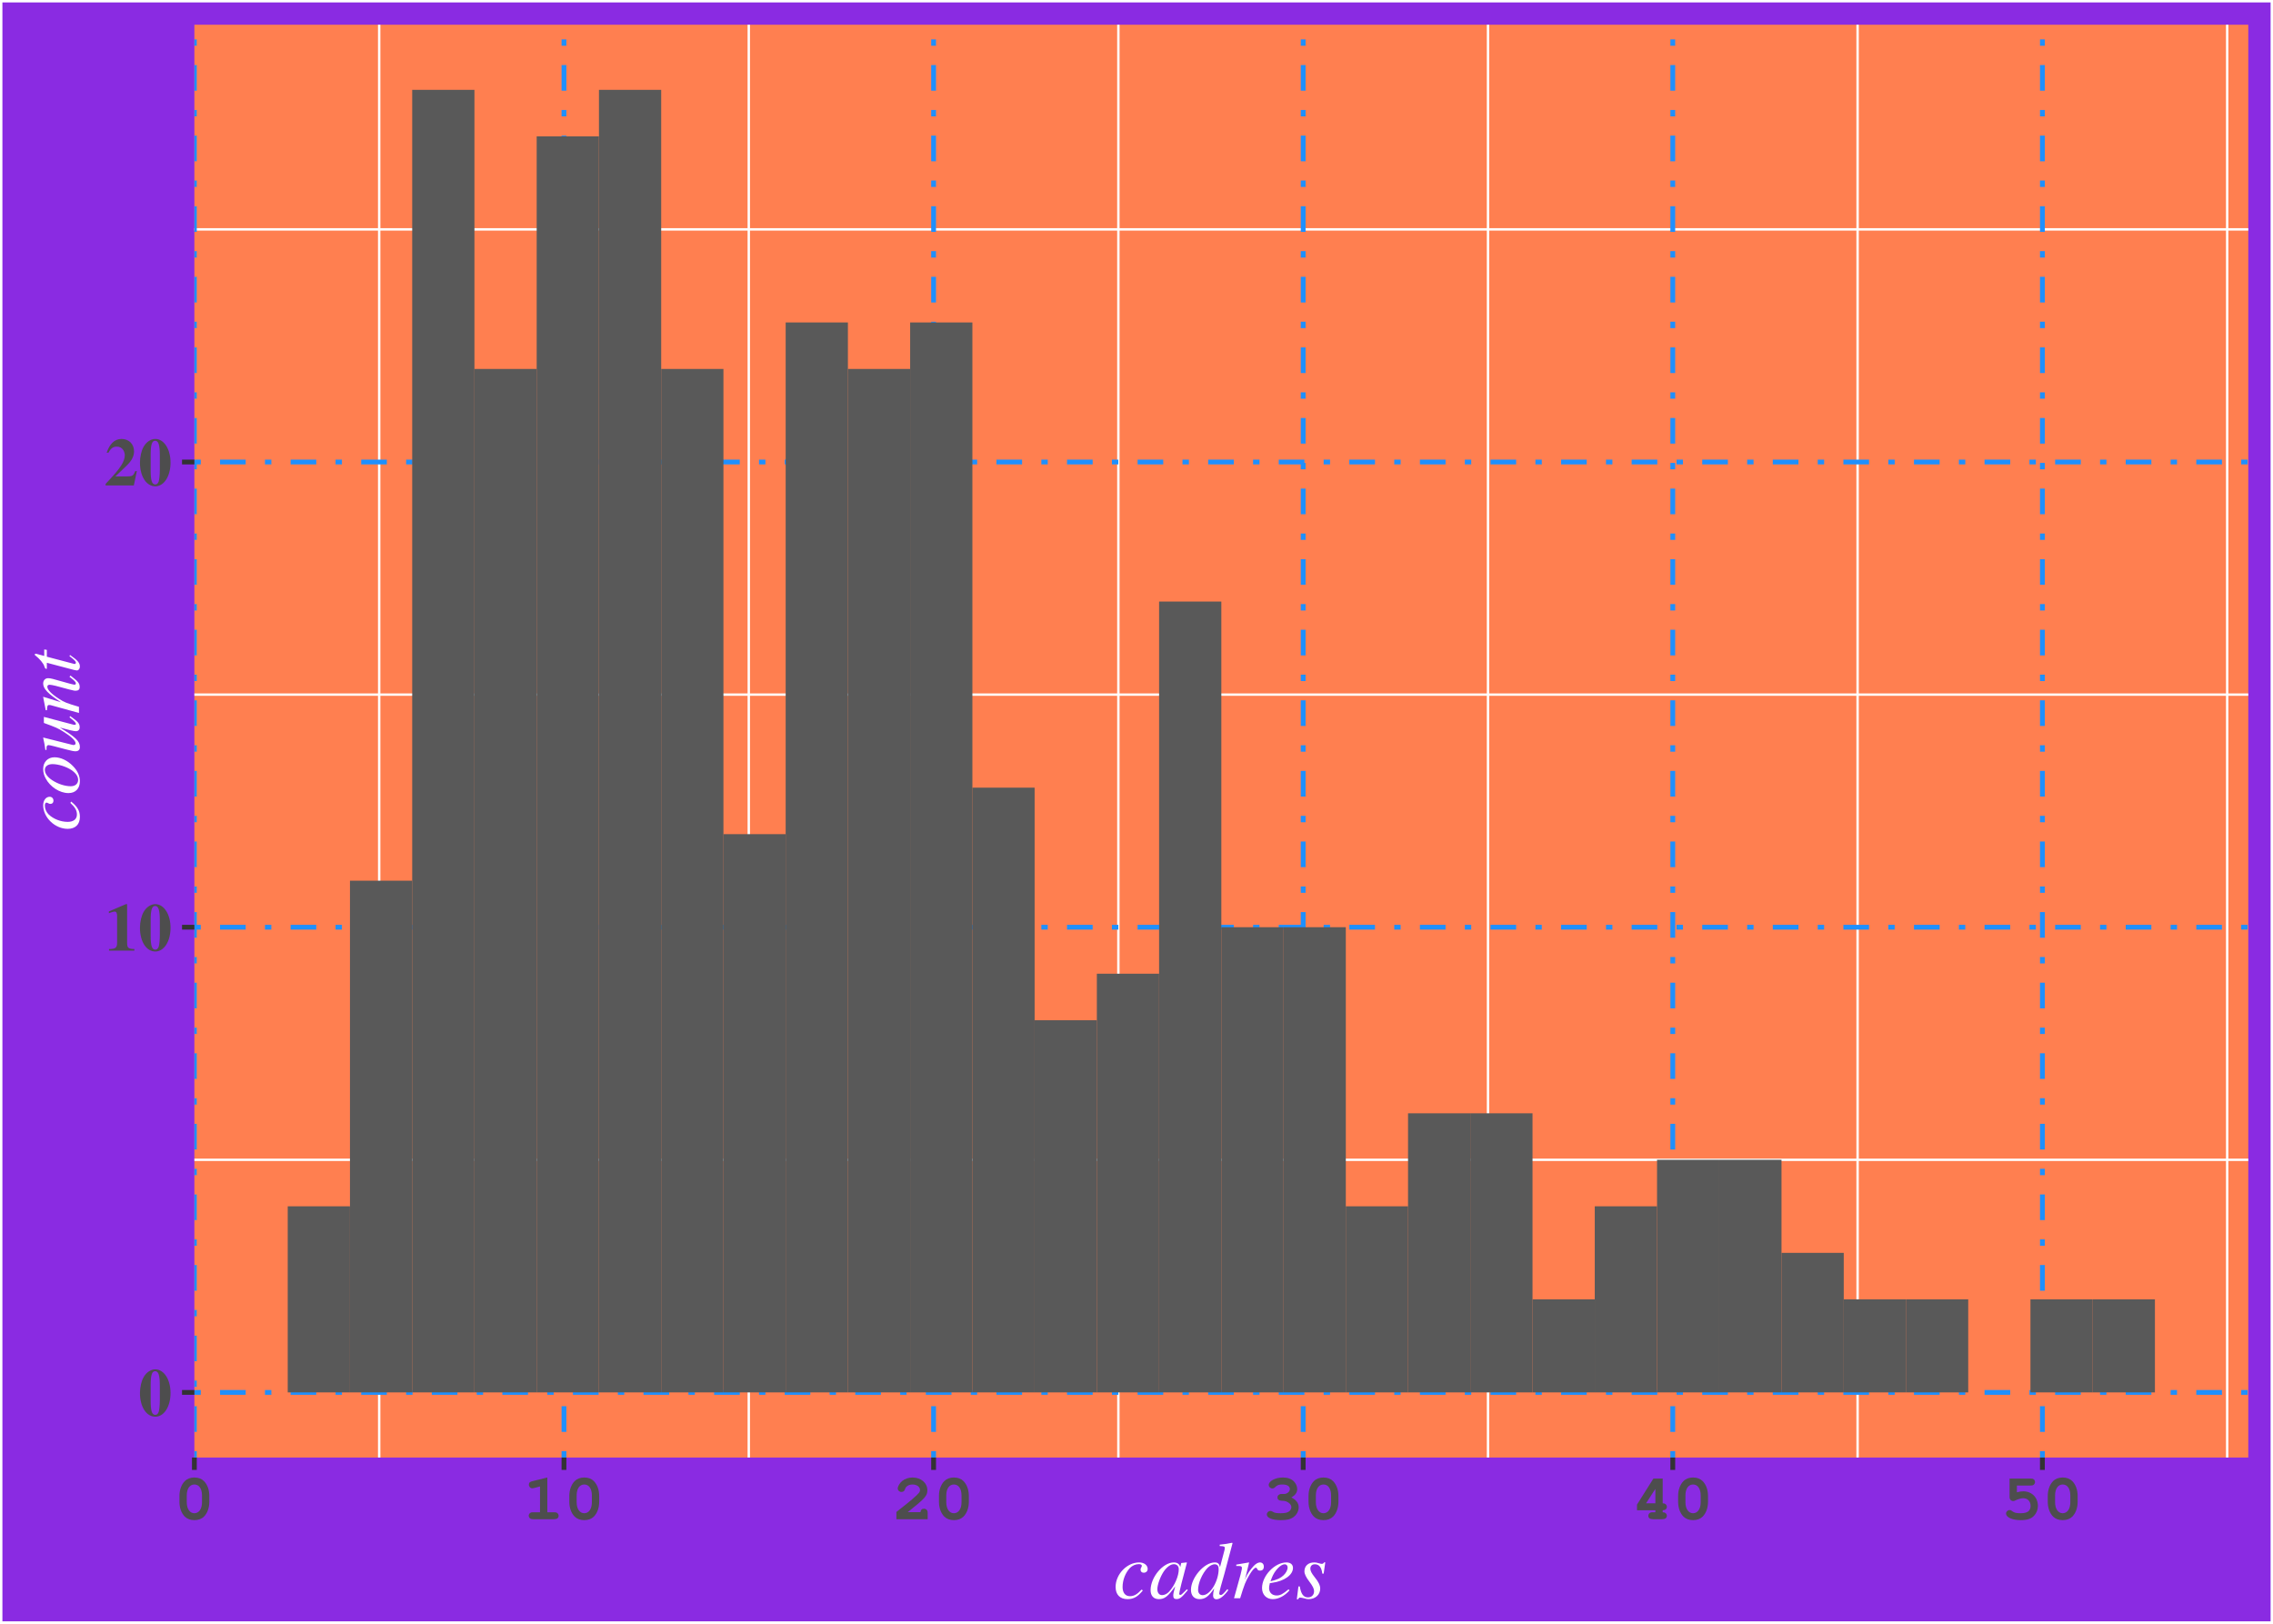
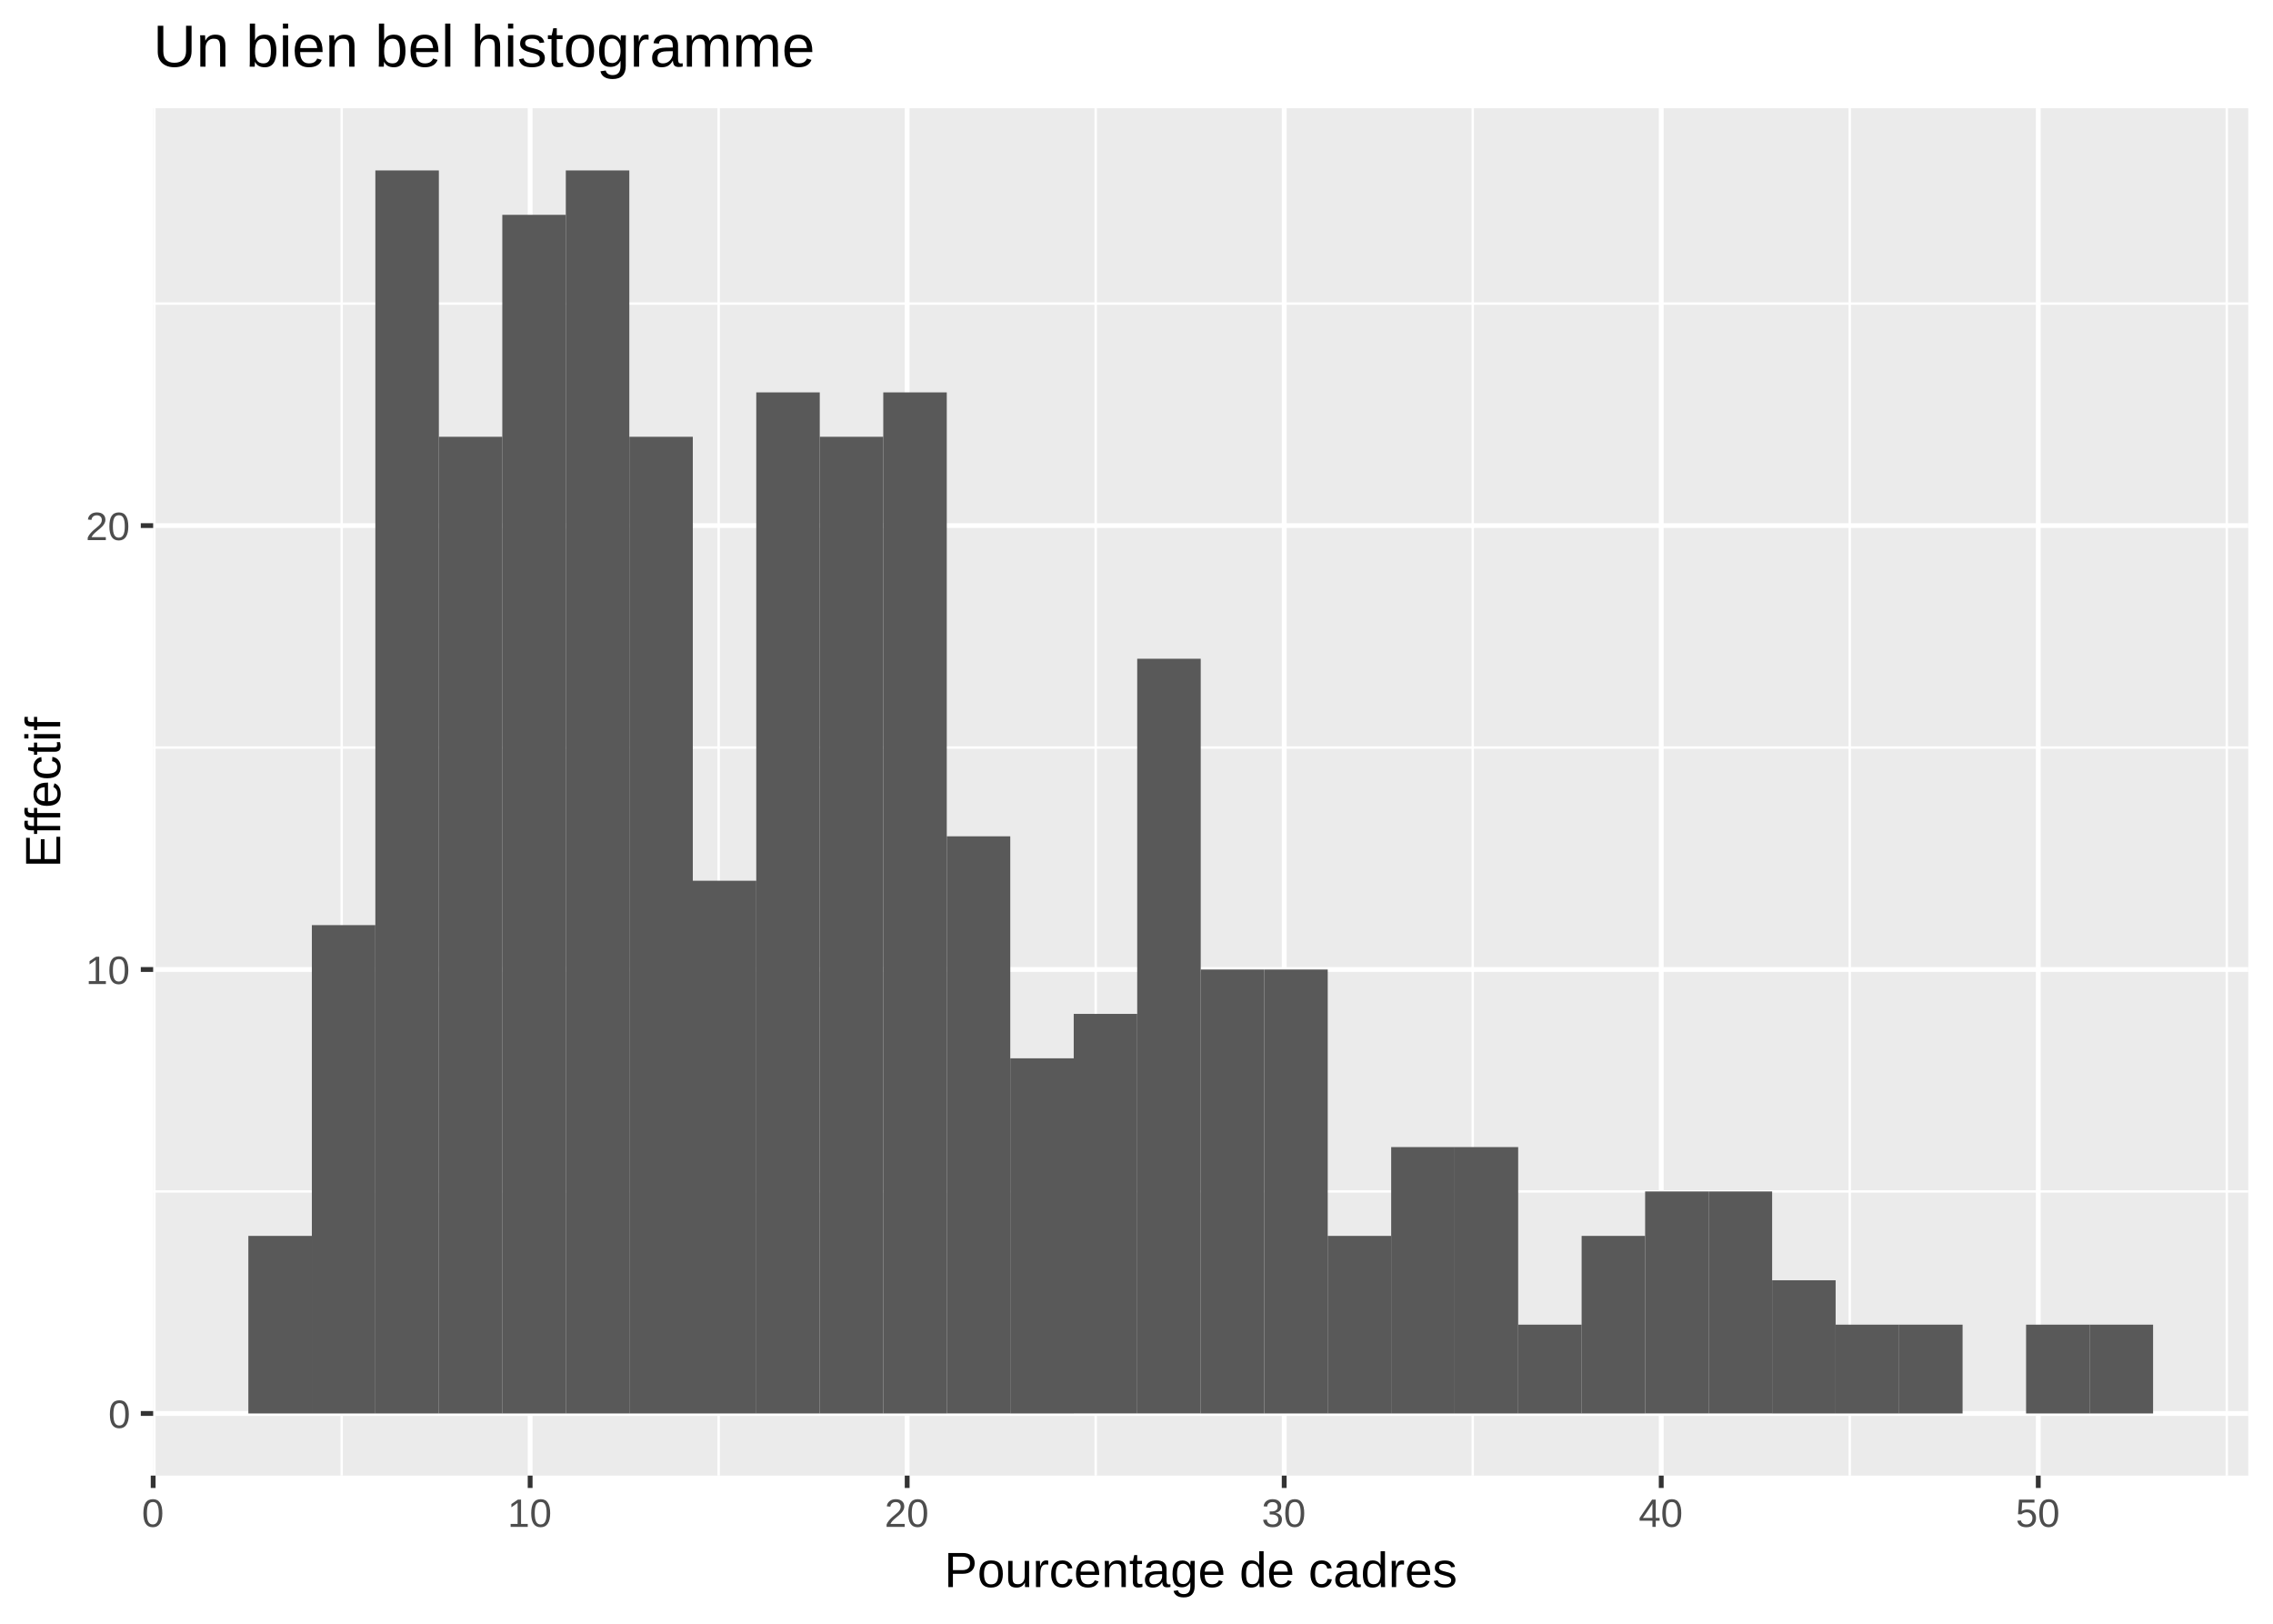
<svg xmlns="http://www.w3.org/2000/svg" viewBox="0 0 504.00 360.00">
  <defs>
    <style type="text/css">
    line, polyline, path, rect, circle {
      fill: none;
      stroke: #000000;
      stroke-linecap: round;
      stroke-linejoin: round;
      stroke-miterlimit: 10.00;
    }
  </style>
  </defs>
  <rect width="100%" height="100%" style="stroke: none; fill: #FFFFFF;" />
-   <rect x="0.00" y="0.00" width="504.00" height="360.00" style="stroke-width: 1.07; stroke: #FFFFFF; fill: #8A2BE2;" />
+   <rect x="0.00" y="0.00" width="504.00" height="360.00" style="stroke-width: 1.07; stroke: #FFFFFF; fill: #FFFFFF;" />
  <defs>
-     <clipPath id="cpNDMuMTAxOHw0OTguNTIxfDMyMy4xNDh8NS40Nzk0NQ==">
-       <rect x="43.10" y="5.48" width="455.42" height="317.67" />
+     <clipPath id="cpMzMuOTU2Mnw0OTguNTIxfDMyNy4xNTd8MjQuMDA3Mw==">
+       <rect x="33.96" y="24.01" width="464.56" height="303.15" />
    </clipPath>
  </defs>
-   <rect x="43.10" y="5.48" width="455.42" height="317.67" style="stroke-width: 1.07; stroke: none; fill: #FF7F50;" clip-path="url(#cpNDMuMTAxOHw0OTguNTIxfDMyMy4xNDh8NS40Nzk0NQ==)" />
-   <polyline points="43.10,257.14 498.52,257.14 " style="stroke-width: 0.53; stroke: #FFFFFF; stroke-linecap: butt;" clip-path="url(#cpNDMuMTAxOHw0OTguNTIxfDMyMy4xNDh8NS40Nzk0NQ==)" />
-   <polyline points="43.10,154.00 498.52,154.00 " style="stroke-width: 0.53; stroke: #FFFFFF; stroke-linecap: butt;" clip-path="url(#cpNDMuMTAxOHw0OTguNTIxfDMyMy4xNDh8NS40Nzk0NQ==)" />
-   <polyline points="43.10,50.86 498.52,50.86 " style="stroke-width: 0.53; stroke: #FFFFFF; stroke-linecap: butt;" clip-path="url(#cpNDMuMTAxOHw0OTguNTIxfDMyMy4xNDh8NS40Nzk0NQ==)" />
-   <polyline points="84.08,323.15 84.08,5.48 " style="stroke-width: 0.53; stroke: #FFFFFF; stroke-linecap: butt;" clip-path="url(#cpNDMuMTAxOHw0OTguNTIxfDMyMy4xNDh8NS40Nzk0NQ==)" />
-   <polyline points="166.03,323.15 166.03,5.48 " style="stroke-width: 0.53; stroke: #FFFFFF; stroke-linecap: butt;" clip-path="url(#cpNDMuMTAxOHw0OTguNTIxfDMyMy4xNDh8NS40Nzk0NQ==)" />
-   <polyline points="247.98,323.15 247.98,5.48 " style="stroke-width: 0.53; stroke: #FFFFFF; stroke-linecap: butt;" clip-path="url(#cpNDMuMTAxOHw0OTguNTIxfDMyMy4xNDh8NS40Nzk0NQ==)" />
-   <polyline points="329.94,323.15 329.94,5.48 " style="stroke-width: 0.53; stroke: #FFFFFF; stroke-linecap: butt;" clip-path="url(#cpNDMuMTAxOHw0OTguNTIxfDMyMy4xNDh8NS40Nzk0NQ==)" />
-   <polyline points="411.89,323.15 411.89,5.48 " style="stroke-width: 0.53; stroke: #FFFFFF; stroke-linecap: butt;" clip-path="url(#cpNDMuMTAxOHw0OTguNTIxfDMyMy4xNDh8NS40Nzk0NQ==)" />
-   <polyline points="493.84,323.15 493.84,5.48 " style="stroke-width: 0.53; stroke: #FFFFFF; stroke-linecap: butt;" clip-path="url(#cpNDMuMTAxOHw0OTguNTIxfDMyMy4xNDh8NS40Nzk0NQ==)" />
-   <polyline points="43.10,308.71 498.52,308.71 " style="stroke-width: 1.07; stroke: #1E90FF; stroke-dasharray: 1.42,4.27,5.69,4.27; stroke-linecap: butt;" clip-path="url(#cpNDMuMTAxOHw0OTguNTIxfDMyMy4xNDh8NS40Nzk0NQ==)" />
-   <polyline points="43.10,205.57 498.52,205.57 " style="stroke-width: 1.07; stroke: #1E90FF; stroke-dasharray: 1.42,4.27,5.69,4.27; stroke-linecap: butt;" clip-path="url(#cpNDMuMTAxOHw0OTguNTIxfDMyMy4xNDh8NS40Nzk0NQ==)" />
-   <polyline points="43.10,102.43 498.52,102.43 " style="stroke-width: 1.07; stroke: #1E90FF; stroke-dasharray: 1.42,4.27,5.69,4.27; stroke-linecap: butt;" clip-path="url(#cpNDMuMTAxOHw0OTguNTIxfDMyMy4xNDh8NS40Nzk0NQ==)" />
-   <polyline points="43.10,323.15 43.10,5.48 " style="stroke-width: 1.07; stroke: #1E90FF; stroke-dasharray: 1.42,4.27,5.69,4.27; stroke-linecap: butt;" clip-path="url(#cpNDMuMTAxOHw0OTguNTIxfDMyMy4xNDh8NS40Nzk0NQ==)" />
-   <polyline points="125.05,323.15 125.05,5.48 " style="stroke-width: 1.07; stroke: #1E90FF; stroke-dasharray: 1.42,4.27,5.69,4.27; stroke-linecap: butt;" clip-path="url(#cpNDMuMTAxOHw0OTguNTIxfDMyMy4xNDh8NS40Nzk0NQ==)" />
-   <polyline points="207.01,323.15 207.01,5.48 " style="stroke-width: 1.07; stroke: #1E90FF; stroke-dasharray: 1.42,4.27,5.69,4.27; stroke-linecap: butt;" clip-path="url(#cpNDMuMTAxOHw0OTguNTIxfDMyMy4xNDh8NS40Nzk0NQ==)" />
-   <polyline points="288.96,323.15 288.96,5.48 " style="stroke-width: 1.07; stroke: #1E90FF; stroke-dasharray: 1.42,4.27,5.69,4.27; stroke-linecap: butt;" clip-path="url(#cpNDMuMTAxOHw0OTguNTIxfDMyMy4xNDh8NS40Nzk0NQ==)" />
-   <polyline points="370.91,323.15 370.91,5.48 " style="stroke-width: 1.07; stroke: #1E90FF; stroke-dasharray: 1.42,4.27,5.69,4.27; stroke-linecap: butt;" clip-path="url(#cpNDMuMTAxOHw0OTguNTIxfDMyMy4xNDh8NS40Nzk0NQ==)" />
-   <polyline points="452.87,323.15 452.87,5.48 " style="stroke-width: 1.07; stroke: #1E90FF; stroke-dasharray: 1.42,4.27,5.69,4.27; stroke-linecap: butt;" clip-path="url(#cpNDMuMTAxOHw0OTguNTIxfDMyMy4xNDh8NS40Nzk0NQ==)" />
-   <rect x="63.80" y="267.45" width="13.80" height="41.26" style="stroke-width: 1.07; stroke: none; stroke-linecap: butt; fill: #595959;" clip-path="url(#cpNDMuMTAxOHw0OTguNTIxfDMyMy4xNDh8NS40Nzk0NQ==)" />
-   <rect x="77.60" y="195.26" width="13.80" height="113.45" style="stroke-width: 1.07; stroke: none; stroke-linecap: butt; fill: #595959;" clip-path="url(#cpNDMuMTAxOHw0OTguNTIxfDMyMy4xNDh8NS40Nzk0NQ==)" />
-   <rect x="91.40" y="19.92" width="13.80" height="288.79" style="stroke-width: 1.07; stroke: none; stroke-linecap: butt; fill: #595959;" clip-path="url(#cpNDMuMTAxOHw0OTguNTIxfDMyMy4xNDh8NS40Nzk0NQ==)" />
-   <rect x="105.20" y="81.80" width="13.80" height="226.91" style="stroke-width: 1.07; stroke: none; stroke-linecap: butt; fill: #595959;" clip-path="url(#cpNDMuMTAxOHw0OTguNTIxfDMyMy4xNDh8NS40Nzk0NQ==)" />
-   <rect x="119.00" y="30.23" width="13.80" height="278.48" style="stroke-width: 1.07; stroke: none; stroke-linecap: butt; fill: #595959;" clip-path="url(#cpNDMuMTAxOHw0OTguNTIxfDMyMy4xNDh8NS40Nzk0NQ==)" />
-   <rect x="132.81" y="19.92" width="13.80" height="288.79" style="stroke-width: 1.07; stroke: none; stroke-linecap: butt; fill: #595959;" clip-path="url(#cpNDMuMTAxOHw0OTguNTIxfDMyMy4xNDh8NS40Nzk0NQ==)" />
-   <rect x="146.61" y="81.80" width="13.80" height="226.91" style="stroke-width: 1.07; stroke: none; stroke-linecap: butt; fill: #595959;" clip-path="url(#cpNDMuMTAxOHw0OTguNTIxfDMyMy4xNDh8NS40Nzk0NQ==)" />
-   <rect x="160.41" y="184.94" width="13.80" height="123.77" style="stroke-width: 1.07; stroke: none; stroke-linecap: butt; fill: #595959;" clip-path="url(#cpNDMuMTAxOHw0OTguNTIxfDMyMy4xNDh8NS40Nzk0NQ==)" />
-   <rect x="174.21" y="71.49" width="13.80" height="237.22" style="stroke-width: 1.07; stroke: none; stroke-linecap: butt; fill: #595959;" clip-path="url(#cpNDMuMTAxOHw0OTguNTIxfDMyMy4xNDh8NS40Nzk0NQ==)" />
-   <rect x="188.01" y="81.80" width="13.80" height="226.91" style="stroke-width: 1.07; stroke: none; stroke-linecap: butt; fill: #595959;" clip-path="url(#cpNDMuMTAxOHw0OTguNTIxfDMyMy4xNDh8NS40Nzk0NQ==)" />
-   <rect x="201.81" y="71.49" width="13.80" height="237.22" style="stroke-width: 1.07; stroke: none; stroke-linecap: butt; fill: #595959;" clip-path="url(#cpNDMuMTAxOHw0OTguNTIxfDMyMy4xNDh8NS40Nzk0NQ==)" />
-   <rect x="215.61" y="174.63" width="13.80" height="134.08" style="stroke-width: 1.07; stroke: none; stroke-linecap: butt; fill: #595959;" clip-path="url(#cpNDMuMTAxOHw0OTguNTIxfDMyMy4xNDh8NS40Nzk0NQ==)" />
-   <rect x="229.41" y="226.20" width="13.80" height="82.51" style="stroke-width: 1.07; stroke: none; stroke-linecap: butt; fill: #595959;" clip-path="url(#cpNDMuMTAxOHw0OTguNTIxfDMyMy4xNDh8NS40Nzk0NQ==)" />
-   <rect x="243.21" y="215.88" width="13.80" height="92.83" style="stroke-width: 1.07; stroke: none; stroke-linecap: butt; fill: #595959;" clip-path="url(#cpNDMuMTAxOHw0OTguNTIxfDMyMy4xNDh8NS40Nzk0NQ==)" />
-   <rect x="257.01" y="133.37" width="13.80" height="175.34" style="stroke-width: 1.07; stroke: none; stroke-linecap: butt; fill: #595959;" clip-path="url(#cpNDMuMTAxOHw0OTguNTIxfDMyMy4xNDh8NS40Nzk0NQ==)" />
-   <rect x="270.81" y="205.57" width="13.80" height="103.14" style="stroke-width: 1.07; stroke: none; stroke-linecap: butt; fill: #595959;" clip-path="url(#cpNDMuMTAxOHw0OTguNTIxfDMyMy4xNDh8NS40Nzk0NQ==)" />
-   <rect x="284.61" y="205.57" width="13.80" height="103.14" style="stroke-width: 1.07; stroke: none; stroke-linecap: butt; fill: #595959;" clip-path="url(#cpNDMuMTAxOHw0OTguNTIxfDMyMy4xNDh8NS40Nzk0NQ==)" />
-   <rect x="298.41" y="267.45" width="13.80" height="41.26" style="stroke-width: 1.07; stroke: none; stroke-linecap: butt; fill: #595959;" clip-path="url(#cpNDMuMTAxOHw0OTguNTIxfDMyMy4xNDh8NS40Nzk0NQ==)" />
-   <rect x="312.21" y="246.83" width="13.80" height="61.88" style="stroke-width: 1.07; stroke: none; stroke-linecap: butt; fill: #595959;" clip-path="url(#cpNDMuMTAxOHw0OTguNTIxfDMyMy4xNDh8NS40Nzk0NQ==)" />
-   <rect x="326.01" y="246.83" width="13.80" height="61.88" style="stroke-width: 1.07; stroke: none; stroke-linecap: butt; fill: #595959;" clip-path="url(#cpNDMuMTAxOHw0OTguNTIxfDMyMy4xNDh8NS40Nzk0NQ==)" />
-   <rect x="339.81" y="288.08" width="13.80" height="20.63" style="stroke-width: 1.07; stroke: none; stroke-linecap: butt; fill: #595959;" clip-path="url(#cpNDMuMTAxOHw0OTguNTIxfDMyMy4xNDh8NS40Nzk0NQ==)" />
-   <rect x="353.61" y="267.45" width="13.80" height="41.26" style="stroke-width: 1.07; stroke: none; stroke-linecap: butt; fill: #595959;" clip-path="url(#cpNDMuMTAxOHw0OTguNTIxfDMyMy4xNDh8NS40Nzk0NQ==)" />
-   <rect x="367.42" y="257.14" width="13.80" height="51.57" style="stroke-width: 1.07; stroke: none; stroke-linecap: butt; fill: #595959;" clip-path="url(#cpNDMuMTAxOHw0OTguNTIxfDMyMy4xNDh8NS40Nzk0NQ==)" />
-   <rect x="381.22" y="257.14" width="13.80" height="51.57" style="stroke-width: 1.07; stroke: none; stroke-linecap: butt; fill: #595959;" clip-path="url(#cpNDMuMTAxOHw0OTguNTIxfDMyMy4xNDh8NS40Nzk0NQ==)" />
-   <rect x="395.02" y="277.77" width="13.80" height="30.94" style="stroke-width: 1.07; stroke: none; stroke-linecap: butt; fill: #595959;" clip-path="url(#cpNDMuMTAxOHw0OTguNTIxfDMyMy4xNDh8NS40Nzk0NQ==)" />
-   <rect x="408.82" y="288.08" width="13.80" height="20.63" style="stroke-width: 1.07; stroke: none; stroke-linecap: butt; fill: #595959;" clip-path="url(#cpNDMuMTAxOHw0OTguNTIxfDMyMy4xNDh8NS40Nzk0NQ==)" />
-   <rect x="422.62" y="288.08" width="13.80" height="20.63" style="stroke-width: 1.07; stroke: none; stroke-linecap: butt; fill: #595959;" clip-path="url(#cpNDMuMTAxOHw0OTguNTIxfDMyMy4xNDh8NS40Nzk0NQ==)" />
-   <rect x="436.42" y="308.71" width="13.80" height="0.00" style="stroke-width: 1.07; stroke: none; stroke-linecap: butt; fill: #595959;" clip-path="url(#cpNDMuMTAxOHw0OTguNTIxfDMyMy4xNDh8NS40Nzk0NQ==)" />
-   <rect x="450.22" y="288.08" width="13.80" height="20.63" style="stroke-width: 1.07; stroke: none; stroke-linecap: butt; fill: #595959;" clip-path="url(#cpNDMuMTAxOHw0OTguNTIxfDMyMy4xNDh8NS40Nzk0NQ==)" />
-   <rect x="464.02" y="288.08" width="13.80" height="20.63" style="stroke-width: 1.07; stroke: none; stroke-linecap: butt; fill: #595959;" clip-path="url(#cpNDMuMTAxOHw0OTguNTIxfDMyMy4xNDh8NS40Nzk0NQ==)" />
+   <rect x="33.96" y="24.01" width="464.56" height="303.15" style="stroke-width: 1.07; stroke: none; fill: #EBEBEB;" clip-path="url(#cpMzMuOTU2Mnw0OTguNTIxfDMyNy4xNTd8MjQuMDA3Mw==)" />
+   <polyline points="33.96,264.16 498.52,264.16 " style="stroke-width: 0.53; stroke: #FFFFFF; stroke-linecap: butt;" clip-path="url(#cpMzMuOTU2Mnw0OTguNTIxfDMyNy4xNTd8MjQuMDA3Mw==)" />
+   <polyline points="33.96,165.74 498.52,165.74 " style="stroke-width: 0.53; stroke: #FFFFFF; stroke-linecap: butt;" clip-path="url(#cpMzMuOTU2Mnw0OTguNTIxfDMyNy4xNTd8MjQuMDA3Mw==)" />
+   <polyline points="33.96,67.31 498.52,67.31 " style="stroke-width: 0.53; stroke: #FFFFFF; stroke-linecap: butt;" clip-path="url(#cpMzMuOTU2Mnw0OTguNTIxfDMyNy4xNTd8MjQuMDA3Mw==)" />
+   <polyline points="75.76,327.16 75.76,24.01 " style="stroke-width: 0.53; stroke: #FFFFFF; stroke-linecap: butt;" clip-path="url(#cpMzMuOTU2Mnw0OTguNTIxfDMyNy4xNTd8MjQuMDA3Mw==)" />
+   <polyline points="159.35,327.16 159.35,24.01 " style="stroke-width: 0.53; stroke: #FFFFFF; stroke-linecap: butt;" clip-path="url(#cpMzMuOTU2Mnw0OTguNTIxfDMyNy4xNTd8MjQuMDA3Mw==)" />
+   <polyline points="242.95,327.16 242.95,24.01 " style="stroke-width: 0.53; stroke: #FFFFFF; stroke-linecap: butt;" clip-path="url(#cpMzMuOTU2Mnw0OTguNTIxfDMyNy4xNTd8MjQuMDA3Mw==)" />
+   <polyline points="326.55,327.16 326.55,24.01 " style="stroke-width: 0.53; stroke: #FFFFFF; stroke-linecap: butt;" clip-path="url(#cpMzMuOTU2Mnw0OTguNTIxfDMyNy4xNTd8MjQuMDA3Mw==)" />
+   <polyline points="410.15,327.16 410.15,24.01 " style="stroke-width: 0.53; stroke: #FFFFFF; stroke-linecap: butt;" clip-path="url(#cpMzMuOTU2Mnw0OTguNTIxfDMyNy4xNTd8MjQuMDA3Mw==)" />
+   <polyline points="493.75,327.16 493.75,24.01 " style="stroke-width: 0.53; stroke: #FFFFFF; stroke-linecap: butt;" clip-path="url(#cpMzMuOTU2Mnw0OTguNTIxfDMyNy4xNTd8MjQuMDA3Mw==)" />
+   <polyline points="33.96,313.38 498.52,313.38 " style="stroke-width: 1.07; stroke: #FFFFFF; stroke-linecap: butt;" clip-path="url(#cpMzMuOTU2Mnw0OTguNTIxfDMyNy4xNTd8MjQuMDA3Mw==)" />
+   <polyline points="33.96,214.95 498.52,214.95 " style="stroke-width: 1.07; stroke: #FFFFFF; stroke-linecap: butt;" clip-path="url(#cpMzMuOTU2Mnw0OTguNTIxfDMyNy4xNTd8MjQuMDA3Mw==)" />
+   <polyline points="33.96,116.53 498.52,116.53 " style="stroke-width: 1.07; stroke: #FFFFFF; stroke-linecap: butt;" clip-path="url(#cpMzMuOTU2Mnw0OTguNTIxfDMyNy4xNTd8MjQuMDA3Mw==)" />
+   <polyline points="33.96,327.16 33.96,24.01 " style="stroke-width: 1.07; stroke: #FFFFFF; stroke-linecap: butt;" clip-path="url(#cpMzMuOTU2Mnw0OTguNTIxfDMyNy4xNTd8MjQuMDA3Mw==)" />
+   <polyline points="117.55,327.16 117.55,24.01 " style="stroke-width: 1.07; stroke: #FFFFFF; stroke-linecap: butt;" clip-path="url(#cpMzMuOTU2Mnw0OTguNTIxfDMyNy4xNTd8MjQuMDA3Mw==)" />
+   <polyline points="201.15,327.16 201.15,24.01 " style="stroke-width: 1.07; stroke: #FFFFFF; stroke-linecap: butt;" clip-path="url(#cpMzMuOTU2Mnw0OTguNTIxfDMyNy4xNTd8MjQuMDA3Mw==)" />
+   <polyline points="284.75,327.16 284.75,24.01 " style="stroke-width: 1.07; stroke: #FFFFFF; stroke-linecap: butt;" clip-path="url(#cpMzMuOTU2Mnw0OTguNTIxfDMyNy4xNTd8MjQuMDA3Mw==)" />
+   <polyline points="368.35,327.16 368.35,24.01 " style="stroke-width: 1.07; stroke: #FFFFFF; stroke-linecap: butt;" clip-path="url(#cpMzMuOTU2Mnw0OTguNTIxfDMyNy4xNTd8MjQuMDA3Mw==)" />
+   <polyline points="451.95,327.16 451.95,24.01 " style="stroke-width: 1.07; stroke: #FFFFFF; stroke-linecap: butt;" clip-path="url(#cpMzMuOTU2Mnw0OTguNTIxfDMyNy4xNTd8MjQuMDA3Mw==)" />
+   <rect x="55.07" y="274.01" width="14.08" height="39.37" style="stroke-width: 1.07; stroke: none; stroke-linecap: butt; fill: #595959;" clip-path="url(#cpMzMuOTU2Mnw0OTguNTIxfDMyNy4xNTd8MjQuMDA3Mw==)" />
+   <rect x="69.15" y="205.11" width="14.08" height="108.27" style="stroke-width: 1.07; stroke: none; stroke-linecap: butt; fill: #595959;" clip-path="url(#cpMzMuOTU2Mnw0OTguNTIxfDMyNy4xNTd8MjQuMDA3Mw==)" />
+   <rect x="83.23" y="37.79" width="14.08" height="275.59" style="stroke-width: 1.07; stroke: none; stroke-linecap: butt; fill: #595959;" clip-path="url(#cpMzMuOTU2Mnw0OTguNTIxfDMyNy4xNTd8MjQuMDA3Mw==)" />
+   <rect x="97.31" y="96.84" width="14.08" height="216.54" style="stroke-width: 1.07; stroke: none; stroke-linecap: butt; fill: #595959;" clip-path="url(#cpMzMuOTU2Mnw0OTguNTIxfDMyNy4xNTd8MjQuMDA3Mw==)" />
+   <rect x="111.38" y="47.63" width="14.08" height="265.75" style="stroke-width: 1.07; stroke: none; stroke-linecap: butt; fill: #595959;" clip-path="url(#cpMzMuOTU2Mnw0OTguNTIxfDMyNy4xNTd8MjQuMDA3Mw==)" />
+   <rect x="125.46" y="37.79" width="14.08" height="275.59" style="stroke-width: 1.07; stroke: none; stroke-linecap: butt; fill: #595959;" clip-path="url(#cpMzMuOTU2Mnw0OTguNTIxfDMyNy4xNTd8MjQuMDA3Mw==)" />
+   <rect x="139.54" y="96.84" width="14.08" height="216.54" style="stroke-width: 1.07; stroke: none; stroke-linecap: butt; fill: #595959;" clip-path="url(#cpMzMuOTU2Mnw0OTguNTIxfDMyNy4xNTd8MjQuMDA3Mw==)" />
+   <rect x="153.62" y="195.27" width="14.08" height="118.11" style="stroke-width: 1.07; stroke: none; stroke-linecap: butt; fill: #595959;" clip-path="url(#cpMzMuOTU2Mnw0OTguNTIxfDMyNy4xNTd8MjQuMDA3Mw==)" />
+   <rect x="167.69" y="87.00" width="14.08" height="226.38" style="stroke-width: 1.07; stroke: none; stroke-linecap: butt; fill: #595959;" clip-path="url(#cpMzMuOTU2Mnw0OTguNTIxfDMyNy4xNTd8MjQuMDA3Mw==)" />
+   <rect x="181.77" y="96.84" width="14.08" height="216.54" style="stroke-width: 1.07; stroke: none; stroke-linecap: butt; fill: #595959;" clip-path="url(#cpMzMuOTU2Mnw0OTguNTIxfDMyNy4xNTd8MjQuMDA3Mw==)" />
+   <rect x="195.85" y="87.00" width="14.08" height="226.38" style="stroke-width: 1.07; stroke: none; stroke-linecap: butt; fill: #595959;" clip-path="url(#cpMzMuOTU2Mnw0OTguNTIxfDMyNy4xNTd8MjQuMDA3Mw==)" />
+   <rect x="209.93" y="185.42" width="14.08" height="127.95" style="stroke-width: 1.07; stroke: none; stroke-linecap: butt; fill: #595959;" clip-path="url(#cpMzMuOTU2Mnw0OTguNTIxfDMyNy4xNTd8MjQuMDA3Mw==)" />
+   <rect x="224.01" y="234.64" width="14.08" height="78.74" style="stroke-width: 1.07; stroke: none; stroke-linecap: butt; fill: #595959;" clip-path="url(#cpMzMuOTU2Mnw0OTguNTIxfDMyNy4xNTd8MjQuMDA3Mw==)" />
+   <rect x="238.08" y="224.79" width="14.08" height="88.58" style="stroke-width: 1.07; stroke: none; stroke-linecap: butt; fill: #595959;" clip-path="url(#cpMzMuOTU2Mnw0OTguNTIxfDMyNy4xNTd8MjQuMDA3Mw==)" />
+   <rect x="252.16" y="146.05" width="14.08" height="167.32" style="stroke-width: 1.07; stroke: none; stroke-linecap: butt; fill: #595959;" clip-path="url(#cpMzMuOTU2Mnw0OTguNTIxfDMyNy4xNTd8MjQuMDA3Mw==)" />
+   <rect x="266.24" y="214.95" width="14.08" height="98.43" style="stroke-width: 1.07; stroke: none; stroke-linecap: butt; fill: #595959;" clip-path="url(#cpMzMuOTU2Mnw0OTguNTIxfDMyNy4xNTd8MjQuMDA3Mw==)" />
+   <rect x="280.32" y="214.95" width="14.08" height="98.43" style="stroke-width: 1.07; stroke: none; stroke-linecap: butt; fill: #595959;" clip-path="url(#cpMzMuOTU2Mnw0OTguNTIxfDMyNy4xNTd8MjQuMDA3Mw==)" />
+   <rect x="294.39" y="274.01" width="14.08" height="39.37" style="stroke-width: 1.07; stroke: none; stroke-linecap: butt; fill: #595959;" clip-path="url(#cpMzMuOTU2Mnw0OTguNTIxfDMyNy4xNTd8MjQuMDA3Mw==)" />
+   <rect x="308.47" y="254.32" width="14.08" height="59.06" style="stroke-width: 1.07; stroke: none; stroke-linecap: butt; fill: #595959;" clip-path="url(#cpMzMuOTU2Mnw0OTguNTIxfDMyNy4xNTd8MjQuMDA3Mw==)" />
+   <rect x="322.55" y="254.32" width="14.08" height="59.06" style="stroke-width: 1.07; stroke: none; stroke-linecap: butt; fill: #595959;" clip-path="url(#cpMzMuOTU2Mnw0OTguNTIxfDMyNy4xNTd8MjQuMDA3Mw==)" />
+   <rect x="336.63" y="293.69" width="14.08" height="19.69" style="stroke-width: 1.07; stroke: none; stroke-linecap: butt; fill: #595959;" clip-path="url(#cpMzMuOTU2Mnw0OTguNTIxfDMyNy4xNTd8MjQuMDA3Mw==)" />
+   <rect x="350.70" y="274.01" width="14.08" height="39.37" style="stroke-width: 1.07; stroke: none; stroke-linecap: butt; fill: #595959;" clip-path="url(#cpMzMuOTU2Mnw0OTguNTIxfDMyNy4xNTd8MjQuMDA3Mw==)" />
+   <rect x="364.78" y="264.16" width="14.08" height="49.21" style="stroke-width: 1.07; stroke: none; stroke-linecap: butt; fill: #595959;" clip-path="url(#cpMzMuOTU2Mnw0OTguNTIxfDMyNy4xNTd8MjQuMDA3Mw==)" />
+   <rect x="378.86" y="264.16" width="14.08" height="49.21" style="stroke-width: 1.07; stroke: none; stroke-linecap: butt; fill: #595959;" clip-path="url(#cpMzMuOTU2Mnw0OTguNTIxfDMyNy4xNTd8MjQuMDA3Mw==)" />
+   <rect x="392.94" y="283.85" width="14.08" height="29.53" style="stroke-width: 1.07; stroke: none; stroke-linecap: butt; fill: #595959;" clip-path="url(#cpMzMuOTU2Mnw0OTguNTIxfDMyNy4xNTd8MjQuMDA3Mw==)" />
+   <rect x="407.02" y="293.69" width="14.08" height="19.69" style="stroke-width: 1.07; stroke: none; stroke-linecap: butt; fill: #595959;" clip-path="url(#cpMzMuOTU2Mnw0OTguNTIxfDMyNy4xNTd8MjQuMDA3Mw==)" />
+   <rect x="421.09" y="293.69" width="14.08" height="19.69" style="stroke-width: 1.07; stroke: none; stroke-linecap: butt; fill: #595959;" clip-path="url(#cpMzMuOTU2Mnw0OTguNTIxfDMyNy4xNTd8MjQuMDA3Mw==)" />
+   <rect x="435.17" y="313.38" width="14.08" height="0.00" style="stroke-width: 1.07; stroke: none; stroke-linecap: butt; fill: #595959;" clip-path="url(#cpMzMuOTU2Mnw0OTguNTIxfDMyNy4xNTd8MjQuMDA3Mw==)" />
+   <rect x="449.25" y="293.69" width="14.08" height="19.69" style="stroke-width: 1.07; stroke: none; stroke-linecap: butt; fill: #595959;" clip-path="url(#cpMzMuOTU2Mnw0OTguNTIxfDMyNy4xNTd8MjQuMDA3Mw==)" />
+   <rect x="463.33" y="293.69" width="14.08" height="19.69" style="stroke-width: 1.07; stroke: none; stroke-linecap: butt; fill: #595959;" clip-path="url(#cpMzMuOTU2Mnw0OTguNTIxfDMyNy4xNTd8MjQuMDA3Mw==)" />
  <defs>
    <clipPath id="cpMHw1MDR8MzYwfDA=">
      <rect x="0.00" y="0.00" width="504.00" height="360.00" />
    </clipPath>
  </defs>
  <g clip-path="url(#cpMHw1MDR8MzYwfDA=)">
-     <text x="30.67" y="313.91" style="font-size: 15.00px; font-weight: bold; fill: #4D4D4D; font-family: TeX Gyre Termes;" textLength="7.50px" lengthAdjust="spacingAndGlyphs">0</text>
+     <text x="24.02" y="316.60" style="font-size: 8.80px; fill: #4D4D4D; font-family: Arial;" textLength="5.01px" lengthAdjust="spacingAndGlyphs">0</text>
  </g>
  <g clip-path="url(#cpMHw1MDR8MzYwfDA=)">
-     <text x="23.17" y="210.77" style="font-size: 15.00px; font-weight: bold; fill: #4D4D4D; font-family: TeX Gyre Termes;" textLength="15.00px" lengthAdjust="spacingAndGlyphs">10</text>
+     <text x="19.01" y="218.17" style="font-size: 8.80px; fill: #4D4D4D; font-family: Arial;" textLength="10.01px" lengthAdjust="spacingAndGlyphs">10</text>
  </g>
  <g clip-path="url(#cpMHw1MDR8MzYwfDA=)">
-     <text x="23.17" y="107.63" style="font-size: 15.00px; font-weight: bold; fill: #4D4D4D; font-family: TeX Gyre Termes;" textLength="15.00px" lengthAdjust="spacingAndGlyphs">20</text>
+     <text x="19.01" y="119.75" style="font-size: 8.80px; fill: #4D4D4D; font-family: Arial;" textLength="10.01px" lengthAdjust="spacingAndGlyphs">20</text>
  </g>
-   <polyline points="40.36,308.71 43.10,308.71 " style="stroke-width: 1.07; stroke: #333333; stroke-linecap: butt;" clip-path="url(#cpMHw1MDR8MzYwfDA=)" />
-   <polyline points="40.36,205.57 43.10,205.57 " style="stroke-width: 1.07; stroke: #333333; stroke-linecap: butt;" clip-path="url(#cpMHw1MDR8MzYwfDA=)" />
-   <polyline points="40.36,102.43 43.10,102.43 " style="stroke-width: 1.07; stroke: #333333; stroke-linecap: butt;" clip-path="url(#cpMHw1MDR8MzYwfDA=)" />
-   <polyline points="43.10,325.89 43.10,323.15 " style="stroke-width: 1.07; stroke: #333333; stroke-linecap: butt;" clip-path="url(#cpMHw1MDR8MzYwfDA=)" />
-   <polyline points="125.05,325.89 125.05,323.15 " style="stroke-width: 1.07; stroke: #333333; stroke-linecap: butt;" clip-path="url(#cpMHw1MDR8MzYwfDA=)" />
-   <polyline points="207.01,325.89 207.01,323.15 " style="stroke-width: 1.07; stroke: #333333; stroke-linecap: butt;" clip-path="url(#cpMHw1MDR8MzYwfDA=)" />
-   <polyline points="288.96,325.89 288.96,323.15 " style="stroke-width: 1.07; stroke: #333333; stroke-linecap: butt;" clip-path="url(#cpMHw1MDR8MzYwfDA=)" />
-   <polyline points="370.91,325.89 370.91,323.15 " style="stroke-width: 1.07; stroke: #333333; stroke-linecap: butt;" clip-path="url(#cpMHw1MDR8MzYwfDA=)" />
-   <polyline points="452.87,325.89 452.87,323.15 " style="stroke-width: 1.07; stroke: #333333; stroke-linecap: butt;" clip-path="url(#cpMHw1MDR8MzYwfDA=)" />
+   <polyline points="31.22,313.38 33.96,313.38 " style="stroke-width: 1.07; stroke: #333333; stroke-linecap: butt;" clip-path="url(#cpMHw1MDR8MzYwfDA=)" />
+   <polyline points="31.22,214.95 33.96,214.95 " style="stroke-width: 1.07; stroke: #333333; stroke-linecap: butt;" clip-path="url(#cpMHw1MDR8MzYwfDA=)" />
+   <polyline points="31.22,116.53 33.96,116.53 " style="stroke-width: 1.07; stroke: #333333; stroke-linecap: butt;" clip-path="url(#cpMHw1MDR8MzYwfDA=)" />
+   <polyline points="33.96,329.90 33.96,327.16 " style="stroke-width: 1.07; stroke: #333333; stroke-linecap: butt;" clip-path="url(#cpMHw1MDR8MzYwfDA=)" />
+   <polyline points="117.55,329.90 117.55,327.16 " style="stroke-width: 1.07; stroke: #333333; stroke-linecap: butt;" clip-path="url(#cpMHw1MDR8MzYwfDA=)" />
+   <polyline points="201.15,329.90 201.15,327.16 " style="stroke-width: 1.07; stroke: #333333; stroke-linecap: butt;" clip-path="url(#cpMHw1MDR8MzYwfDA=)" />
+   <polyline points="284.75,329.90 284.75,327.16 " style="stroke-width: 1.07; stroke: #333333; stroke-linecap: butt;" clip-path="url(#cpMHw1MDR8MzYwfDA=)" />
+   <polyline points="368.35,329.90 368.35,327.16 " style="stroke-width: 1.07; stroke: #333333; stroke-linecap: butt;" clip-path="url(#cpMHw1MDR8MzYwfDA=)" />
+   <polyline points="451.95,329.90 451.95,327.16 " style="stroke-width: 1.07; stroke: #333333; stroke-linecap: butt;" clip-path="url(#cpMHw1MDR8MzYwfDA=)" />
  <g clip-path="url(#cpMHw1MDR8MzYwfDA=)">
-     <text x="38.60" y="336.83" style="font-size: 15.00px; font-weight: bold; fill: #4D4D4D; font-family: Courier;" textLength="9.00px" lengthAdjust="spacingAndGlyphs">0</text>
+     <text x="31.45" y="338.53" style="font-size: 8.80px; fill: #4D4D4D; font-family: Arial;" textLength="5.01px" lengthAdjust="spacingAndGlyphs">0</text>
  </g>
  <g clip-path="url(#cpMHw1MDR8MzYwfDA=)">
-     <text x="116.05" y="336.83" style="font-size: 15.00px; font-weight: bold; fill: #4D4D4D; font-family: Courier;" textLength="18.00px" lengthAdjust="spacingAndGlyphs">10</text>
+     <text x="112.55" y="338.53" style="font-size: 8.80px; fill: #4D4D4D; font-family: Arial;" textLength="10.01px" lengthAdjust="spacingAndGlyphs">10</text>
  </g>
  <g clip-path="url(#cpMHw1MDR8MzYwfDA=)">
-     <text x="198.01" y="336.83" style="font-size: 15.00px; font-weight: bold; fill: #4D4D4D; font-family: Courier;" textLength="18.00px" lengthAdjust="spacingAndGlyphs">20</text>
+     <text x="196.15" y="338.53" style="font-size: 8.80px; fill: #4D4D4D; font-family: Arial;" textLength="10.01px" lengthAdjust="spacingAndGlyphs">20</text>
  </g>
  <g clip-path="url(#cpMHw1MDR8MzYwfDA=)">
-     <text x="279.96" y="336.83" style="font-size: 15.00px; font-weight: bold; fill: #4D4D4D; font-family: Courier;" textLength="18.00px" lengthAdjust="spacingAndGlyphs">30</text>
+     <text x="279.75" y="338.53" style="font-size: 8.80px; fill: #4D4D4D; font-family: Arial;" textLength="10.01px" lengthAdjust="spacingAndGlyphs">30</text>
  </g>
  <g clip-path="url(#cpMHw1MDR8MzYwfDA=)">
-     <text x="361.91" y="336.83" style="font-size: 15.00px; font-weight: bold; fill: #4D4D4D; font-family: Courier;" textLength="18.00px" lengthAdjust="spacingAndGlyphs">40</text>
+     <text x="363.35" y="338.53" style="font-size: 8.80px; fill: #4D4D4D; font-family: Arial;" textLength="10.01px" lengthAdjust="spacingAndGlyphs">40</text>
  </g>
  <g clip-path="url(#cpMHw1MDR8MzYwfDA=)">
-     <text x="443.87" y="336.83" style="font-size: 15.00px; font-weight: bold; fill: #4D4D4D; font-family: Courier;" textLength="18.00px" lengthAdjust="spacingAndGlyphs">50</text>
+     <text x="446.94" y="338.53" style="font-size: 8.80px; fill: #4D4D4D; font-family: Arial;" textLength="10.01px" lengthAdjust="spacingAndGlyphs">50</text>
  </g>
  <g clip-path="url(#cpMHw1MDR8MzYwfDA=)">
-     <text x="246.82" y="354.34" style="font-size: 18.00px; font-style: italic; fill: #FFFFFF; font-family: TeX Gyre Termes;" textLength="47.99px" lengthAdjust="spacingAndGlyphs">cadres</text>
+     <text x="209.37" y="351.88" style="font-size: 11.00px; font-family: Arial;" textLength="113.74px" lengthAdjust="spacingAndGlyphs">Pourcentage de cadres</text>
  </g>
  <g clip-path="url(#cpMHw1MDR8MzYwfDA=)">
-     <text transform="translate(17.51,184.31) rotate(-90)" style="font-size: 18.00px; font-style: italic; fill: #FFFFFF; font-family: TeX Gyre Termes;" textLength="40.00px" lengthAdjust="spacingAndGlyphs">count</text>
+     <text transform="translate(13.35,192.39) rotate(-90)" style="font-size: 11.00px; font-family: Arial;" textLength="33.62px" lengthAdjust="spacingAndGlyphs">Effectif</text>
+   </g>
+   <g clip-path="url(#cpMHw1MDR8MzYwfDA=)">
+     <text x="33.96" y="14.79" style="font-size: 13.20px; font-family: Arial;" textLength="144.52px" lengthAdjust="spacingAndGlyphs">Un bien bel histogramme</text>
  </g>
</svg>
